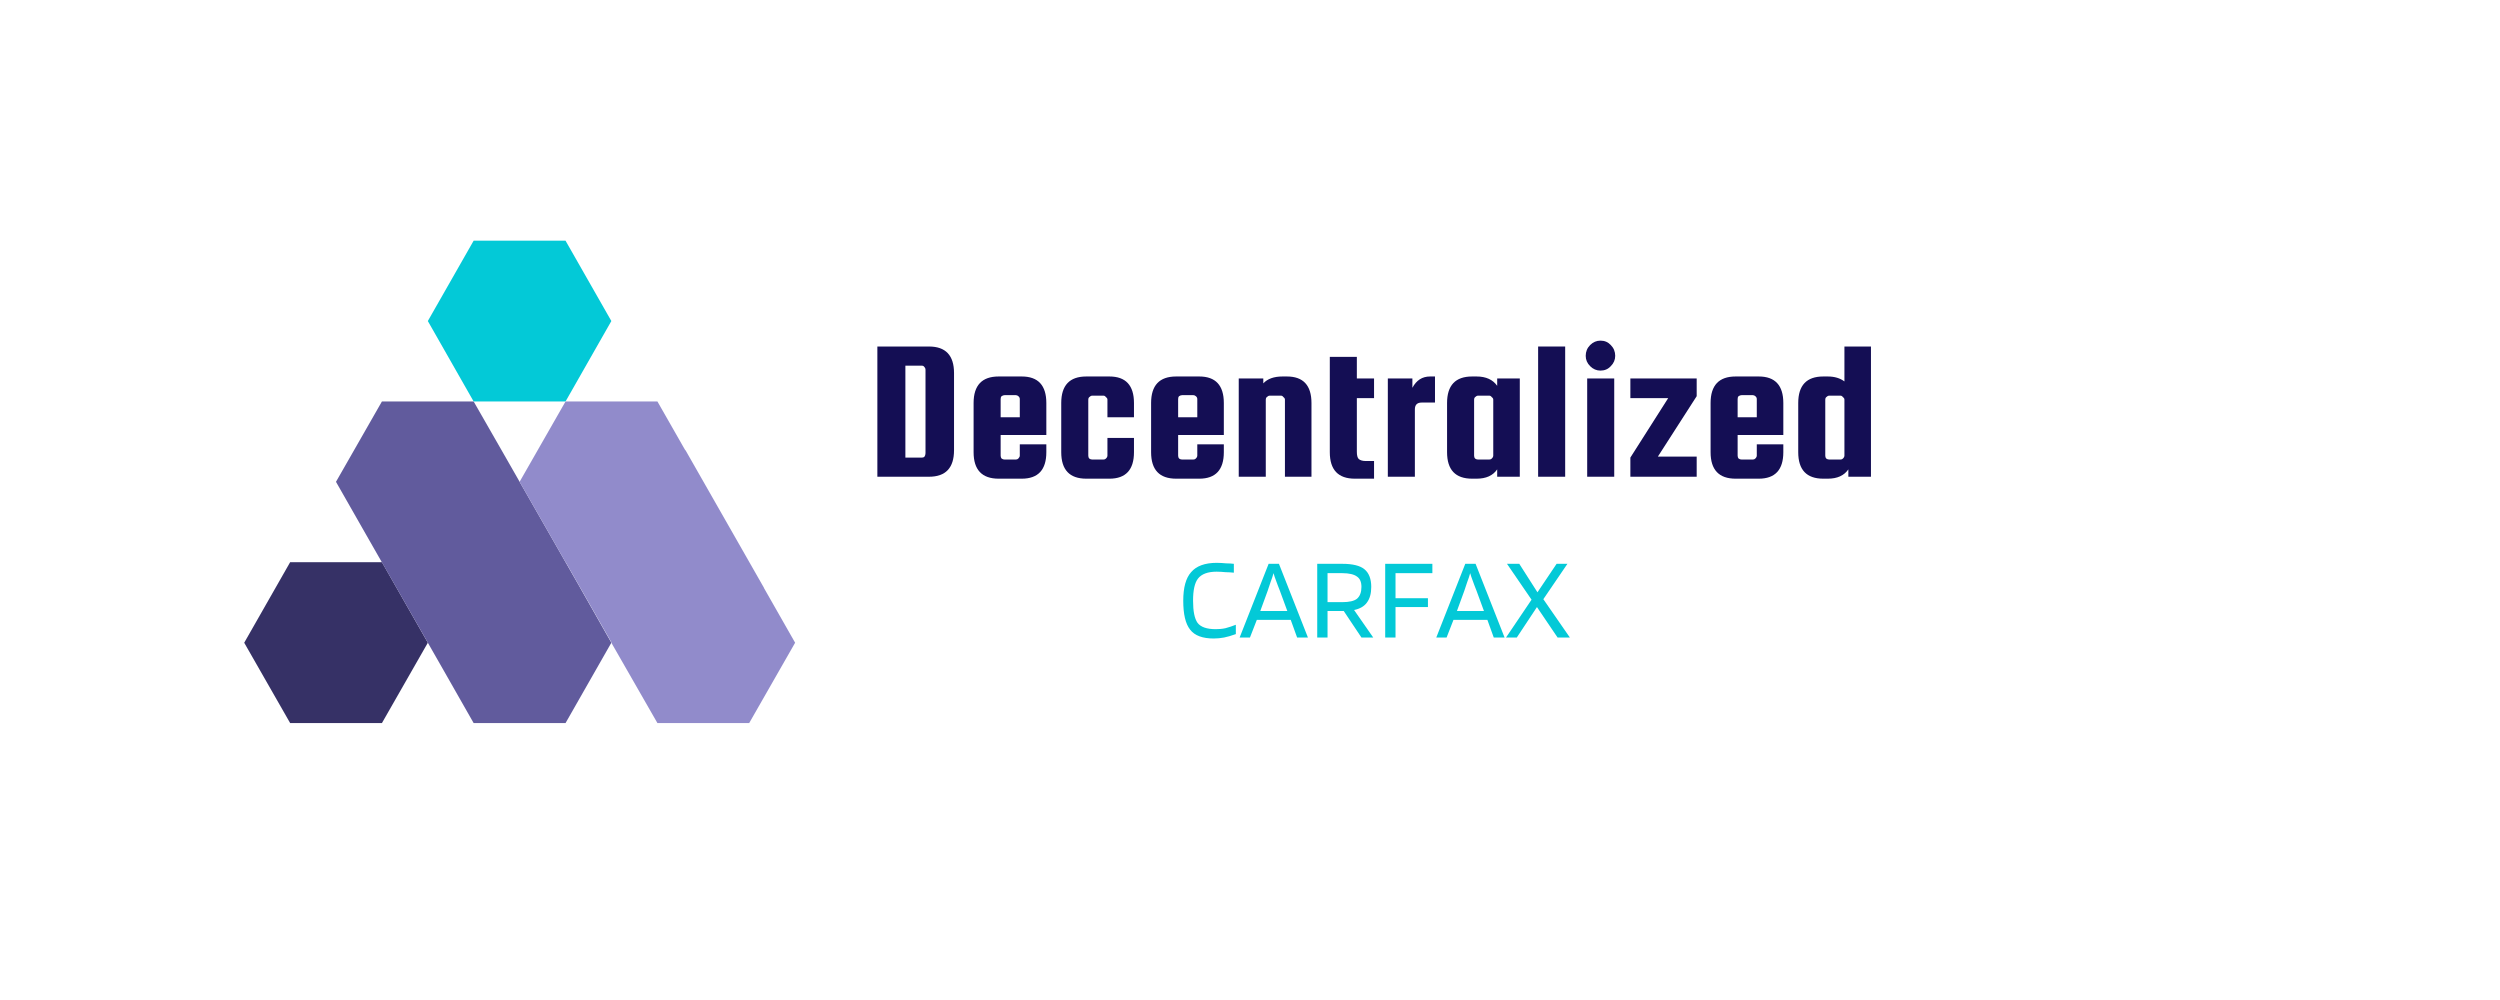
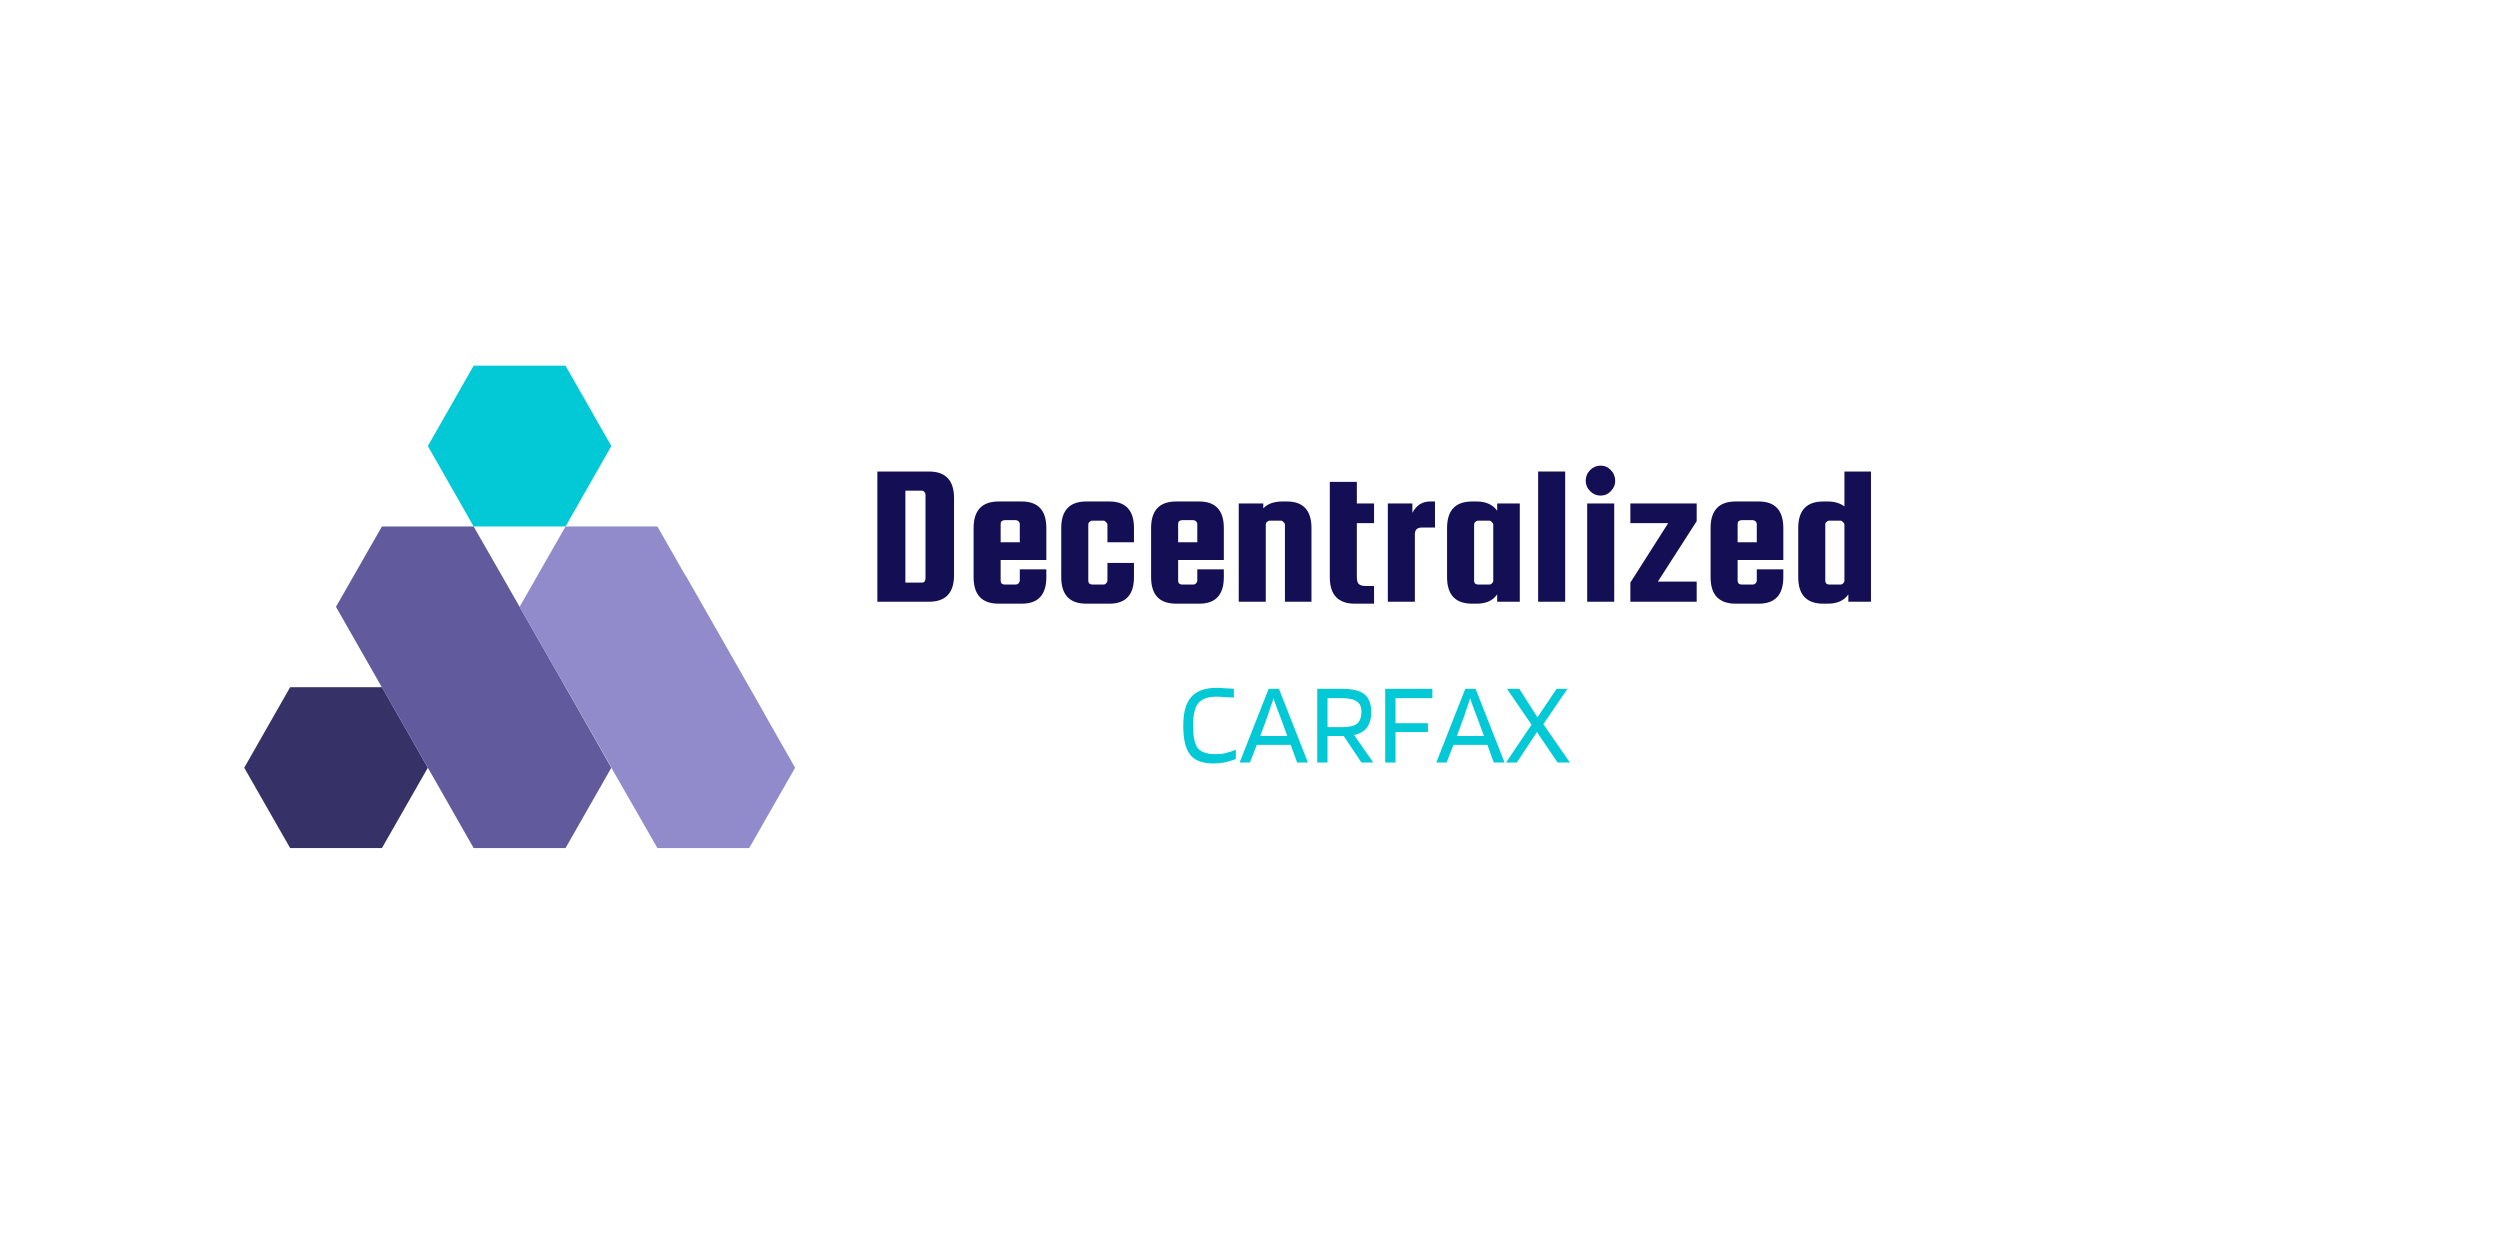
- <svg xmlns="http://www.w3.org/2000/svg" width="250" zoomAndPan="magnify" viewBox="0 0 79.5 30" height="100" preserveAspectRatio="xMidYMid meet" version="1.0">
+ <svg xmlns="http://www.w3.org/2000/svg" width="400" zoomAndPan="magnify" viewBox="0 0 79.5 30" height="200" preserveAspectRatio="xMidYMid meet" version="1.0">
  <defs>
    <g />
    <clipPath id="id1">
      <path d="M 13 6.754 L 20 6.754 L 20 12 L 13 12 Z M 13 6.754 " clip-rule="nonzero" />
    </clipPath>
    <clipPath id="id2">
      <path d="M 7.766 16.973 L 13.633 16.973 L 13.633 22.094 L 7.766 22.094 Z M 7.766 16.973 " clip-rule="nonzero" />
    </clipPath>
    <clipPath id="id3">
      <path d="M 10.645 11.863 L 19.449 11.863 L 19.449 22.094 L 10.645 22.094 Z M 10.645 11.863 " clip-rule="nonzero" />
    </clipPath>
    <clipPath id="id4">
      <path d="M 16.512 11.863 L 25.285 11.863 L 25.285 22.094 L 16.512 22.094 Z M 16.512 11.863 " clip-rule="nonzero" />
    </clipPath>
  </defs>
  <g clip-path="url(#id1)">
    <path fill="#03c9d7" d="M 17.984 6.754 L 15.062 6.754 L 13.605 9.309 L 15.062 11.867 L 17.984 11.867 L 19.441 9.309 L 17.984 6.754 " fill-opacity="1" fill-rule="nonzero" />
  </g>
  <g clip-path="url(#id2)">
    <path fill="#363166" d="M 12.145 16.977 L 9.227 16.977 L 7.766 19.539 L 9.227 22.094 L 12.145 22.094 L 13.605 19.539 L 12.145 16.977 " fill-opacity="1" fill-rule="nonzero" />
  </g>
  <g clip-path="url(#id3)">
    <path fill="#615b9d" d="M 18.523 17.922 L 18.426 17.75 L 17.984 16.977 L 16.02 13.539 L 15.062 11.867 L 12.145 11.867 L 10.684 14.422 L 11.664 16.141 L 14.074 20.359 L 15.062 22.094 L 17.984 22.094 L 19.441 19.539 L 18.523 17.922 " fill-opacity="1" fill-rule="nonzero" />
  </g>
  <g clip-path="url(#id4)">
    <path fill="#918bcb" d="M 24.293 17.797 L 24.297 17.797 L 21.797 13.414 L 21.789 13.414 L 20.906 11.867 L 17.984 11.867 L 16.523 14.422 L 17.984 16.977 L 17.988 16.977 L 19.445 19.531 L 19.441 19.539 L 20.906 22.094 L 23.824 22.094 L 25.285 19.539 L 24.293 17.797 " fill-opacity="1" fill-rule="nonzero" />
  </g>
  <g fill="#140e54" fill-opacity="1">
    <g transform="translate(27.57213, 14.26014)">
      <g>
        <path d="M 1.969 -4.141 C 2.5 -4.141 2.766 -3.859 2.766 -3.297 L 2.766 -0.844 C 2.766 -0.281 2.5 0 1.969 0 L 0.328 0 L 0.328 -4.141 Z M 1.859 -0.75 L 1.859 -3.406 C 1.859 -3.438 1.848 -3.461 1.828 -3.484 C 1.805 -3.516 1.781 -3.531 1.75 -3.531 L 1.219 -3.531 L 1.219 -0.609 L 1.75 -0.609 C 1.781 -0.609 1.805 -0.617 1.828 -0.641 C 1.848 -0.672 1.859 -0.707 1.859 -0.75 Z M 1.859 -0.75 " />
      </g>
    </g>
  </g>
  <g fill="#140e54" fill-opacity="1">
    <g transform="translate(30.67945, 14.26014)">
      <g>
        <path d="M 1.812 -3.188 C 2.332 -3.188 2.594 -2.906 2.594 -2.344 L 2.594 -1.328 L 1.141 -1.328 L 1.141 -0.672 C 1.141 -0.641 1.148 -0.609 1.172 -0.578 C 1.203 -0.555 1.234 -0.547 1.266 -0.547 L 1.625 -0.547 C 1.656 -0.547 1.68 -0.555 1.703 -0.578 C 1.734 -0.609 1.75 -0.641 1.75 -0.672 L 1.75 -1.031 L 2.594 -1.031 L 2.594 -0.781 C 2.594 -0.219 2.332 0.062 1.812 0.062 L 1.078 0.062 C 0.547 0.062 0.281 -0.219 0.281 -0.781 L 0.281 -2.344 C 0.281 -2.906 0.547 -3.188 1.078 -3.188 Z M 1.141 -1.891 L 1.75 -1.891 L 1.75 -2.469 C 1.75 -2.508 1.734 -2.539 1.703 -2.562 C 1.68 -2.582 1.656 -2.594 1.625 -2.594 L 1.266 -2.594 C 1.234 -2.594 1.203 -2.582 1.172 -2.562 C 1.148 -2.539 1.141 -2.508 1.141 -2.469 Z M 1.141 -1.891 " />
      </g>
    </g>
  </g>
  <g fill="#140e54" fill-opacity="1">
    <g transform="translate(33.46643, 14.26014)">
      <g>
        <path d="M 2.594 -1.891 L 1.75 -1.891 L 1.75 -2.453 C 1.75 -2.484 1.734 -2.508 1.703 -2.531 C 1.68 -2.562 1.656 -2.578 1.625 -2.578 L 1.266 -2.578 C 1.234 -2.578 1.203 -2.562 1.172 -2.531 C 1.148 -2.508 1.141 -2.484 1.141 -2.453 L 1.141 -0.672 C 1.141 -0.641 1.148 -0.609 1.172 -0.578 C 1.203 -0.555 1.234 -0.547 1.266 -0.547 L 1.625 -0.547 C 1.656 -0.547 1.68 -0.555 1.703 -0.578 C 1.734 -0.609 1.75 -0.641 1.75 -0.672 L 1.75 -1.234 L 2.594 -1.234 L 2.594 -0.781 C 2.594 -0.219 2.332 0.062 1.812 0.062 L 1.078 0.062 C 0.547 0.062 0.281 -0.219 0.281 -0.781 L 0.281 -2.344 C 0.281 -2.906 0.547 -3.188 1.078 -3.188 L 1.812 -3.188 C 2.332 -3.188 2.594 -2.906 2.594 -2.344 Z M 2.594 -1.891 " />
      </g>
    </g>
  </g>
  <g fill="#140e54" fill-opacity="1">
    <g transform="translate(36.32389, 14.26014)">
      <g>
        <path d="M 1.812 -3.188 C 2.332 -3.188 2.594 -2.906 2.594 -2.344 L 2.594 -1.328 L 1.141 -1.328 L 1.141 -0.672 C 1.141 -0.641 1.148 -0.609 1.172 -0.578 C 1.203 -0.555 1.234 -0.547 1.266 -0.547 L 1.625 -0.547 C 1.656 -0.547 1.68 -0.555 1.703 -0.578 C 1.734 -0.609 1.75 -0.641 1.75 -0.672 L 1.75 -1.031 L 2.594 -1.031 L 2.594 -0.781 C 2.594 -0.219 2.332 0.062 1.812 0.062 L 1.078 0.062 C 0.547 0.062 0.281 -0.219 0.281 -0.781 L 0.281 -2.344 C 0.281 -2.906 0.547 -3.188 1.078 -3.188 Z M 1.141 -1.891 L 1.75 -1.891 L 1.75 -2.469 C 1.75 -2.508 1.734 -2.539 1.703 -2.562 C 1.68 -2.582 1.656 -2.594 1.625 -2.594 L 1.266 -2.594 C 1.234 -2.594 1.203 -2.582 1.172 -2.562 C 1.148 -2.539 1.141 -2.508 1.141 -2.469 Z M 1.141 -1.891 " />
      </g>
    </g>
  </g>
  <g fill="#140e54" fill-opacity="1">
    <g transform="translate(39.11087, 14.26014)">
      <g>
        <path d="M 1.141 0 L 0.281 0 L 0.281 -3.125 L 1.062 -3.125 L 1.062 -2.969 C 1.195 -3.113 1.398 -3.188 1.672 -3.188 L 1.812 -3.188 C 2.332 -3.188 2.594 -2.906 2.594 -2.344 L 2.594 0 L 1.75 0 L 1.75 -2.453 C 1.75 -2.484 1.734 -2.508 1.703 -2.531 C 1.68 -2.562 1.656 -2.578 1.625 -2.578 L 1.266 -2.578 C 1.234 -2.578 1.203 -2.562 1.172 -2.531 C 1.148 -2.508 1.141 -2.484 1.141 -2.453 Z M 1.141 0 " />
      </g>
    </g>
  </g>
  <g fill="#140e54" fill-opacity="1">
    <g transform="translate(42.00676, 14.26014)">
      <g>
        <path d="M 1.422 -0.5 L 1.688 -0.5 L 1.688 0.062 L 1.078 0.062 C 0.547 0.062 0.281 -0.219 0.281 -0.781 L 0.281 -3.812 L 1.141 -3.812 L 1.141 -3.125 L 1.688 -3.125 L 1.688 -2.5 L 1.141 -2.5 L 1.141 -0.797 C 1.141 -0.68 1.16 -0.602 1.203 -0.562 C 1.254 -0.52 1.328 -0.5 1.422 -0.5 Z M 1.422 -0.5 " />
      </g>
    </g>
  </g>
  <g fill="#140e54" fill-opacity="1">
    <g transform="translate(43.85193, 14.26014)">
      <g>
        <path d="M 1.625 -3.188 L 1.781 -3.188 L 1.781 -2.359 L 1.359 -2.359 C 1.211 -2.359 1.141 -2.285 1.141 -2.141 L 1.141 0 L 0.281 0 L 0.281 -3.125 L 1.062 -3.125 L 1.062 -2.828 C 1.188 -3.066 1.375 -3.188 1.625 -3.188 Z M 1.625 -3.188 " />
      </g>
    </g>
  </g>
  <g fill="#140e54" fill-opacity="1">
    <g transform="translate(45.73555, 14.26014)">
      <g>
        <path d="M 1.875 -3.125 L 2.594 -3.125 L 2.594 0 L 1.875 0 L 1.875 -0.234 C 1.738 -0.035 1.52 0.062 1.219 0.062 L 1.078 0.062 C 0.547 0.062 0.281 -0.219 0.281 -0.781 L 0.281 -2.344 C 0.281 -2.906 0.547 -3.188 1.078 -3.188 L 1.219 -3.188 C 1.52 -3.188 1.738 -3.086 1.875 -2.891 Z M 1.75 -0.672 L 1.75 -2.453 C 1.75 -2.484 1.734 -2.508 1.703 -2.531 C 1.68 -2.562 1.656 -2.578 1.625 -2.578 L 1.266 -2.578 C 1.234 -2.578 1.203 -2.562 1.172 -2.531 C 1.148 -2.508 1.141 -2.484 1.141 -2.453 L 1.141 -0.672 C 1.141 -0.641 1.148 -0.609 1.172 -0.578 C 1.203 -0.555 1.234 -0.547 1.266 -0.547 L 1.625 -0.547 C 1.656 -0.547 1.68 -0.555 1.703 -0.578 C 1.734 -0.609 1.75 -0.641 1.75 -0.672 Z M 1.75 -0.672 " />
      </g>
    </g>
  </g>
  <g fill="#140e54" fill-opacity="1">
    <g transform="translate(48.63144, 14.26014)">
      <g>
        <path d="M 1.141 0 L 0.281 0 L 0.281 -4.141 L 1.141 -4.141 Z M 1.141 0 " />
      </g>
    </g>
  </g>
  <g fill="#140e54" fill-opacity="1">
    <g transform="translate(50.06658, 14.26014)">
      <g>
        <path d="M 1.156 -3.516 C 1.07 -3.422 0.961 -3.375 0.828 -3.375 C 0.703 -3.375 0.594 -3.422 0.5 -3.516 C 0.406 -3.609 0.359 -3.719 0.359 -3.844 C 0.359 -3.977 0.406 -4.094 0.5 -4.188 C 0.594 -4.281 0.703 -4.328 0.828 -4.328 C 0.961 -4.328 1.07 -4.281 1.156 -4.188 C 1.25 -4.094 1.297 -3.977 1.297 -3.844 C 1.297 -3.719 1.25 -3.609 1.156 -3.516 Z M 0.406 0 L 0.406 -3.125 L 1.266 -3.125 L 1.266 0 Z M 0.406 0 " />
      </g>
    </g>
  </g>
  <g fill="#140e54" fill-opacity="1">
    <g transform="translate(51.64266, 14.26014)">
      <g>
        <path d="M 1.078 -0.641 L 2.312 -0.641 L 2.312 0 L 0.203 0 L 0.203 -0.609 L 1.406 -2.5 L 0.203 -2.5 L 0.203 -3.125 L 2.312 -3.125 L 2.312 -2.562 Z M 1.078 -0.641 " />
      </g>
    </g>
  </g>
  <g fill="#140e54" fill-opacity="1">
    <g transform="translate(54.11571, 14.26014)">
      <g>
        <path d="M 1.812 -3.188 C 2.332 -3.188 2.594 -2.906 2.594 -2.344 L 2.594 -1.328 L 1.141 -1.328 L 1.141 -0.672 C 1.141 -0.641 1.148 -0.609 1.172 -0.578 C 1.203 -0.555 1.234 -0.547 1.266 -0.547 L 1.625 -0.547 C 1.656 -0.547 1.68 -0.555 1.703 -0.578 C 1.734 -0.609 1.75 -0.641 1.75 -0.672 L 1.75 -1.031 L 2.594 -1.031 L 2.594 -0.781 C 2.594 -0.219 2.332 0.062 1.812 0.062 L 1.078 0.062 C 0.547 0.062 0.281 -0.219 0.281 -0.781 L 0.281 -2.344 C 0.281 -2.906 0.547 -3.188 1.078 -3.188 Z M 1.141 -1.891 L 1.75 -1.891 L 1.75 -2.469 C 1.75 -2.508 1.734 -2.539 1.703 -2.562 C 1.68 -2.582 1.656 -2.594 1.625 -2.594 L 1.266 -2.594 C 1.234 -2.594 1.203 -2.582 1.172 -2.562 C 1.148 -2.539 1.141 -2.508 1.141 -2.469 Z M 1.141 -1.891 " />
      </g>
    </g>
  </g>
  <g fill="#140e54" fill-opacity="1">
    <g transform="translate(56.90269, 14.26014)">
      <g>
        <path d="M 1.219 -3.188 C 1.438 -3.188 1.613 -3.133 1.75 -3.031 L 1.75 -4.141 L 2.594 -4.141 L 2.594 0 L 1.875 0 L 1.875 -0.234 C 1.738 -0.035 1.52 0.062 1.219 0.062 L 1.078 0.062 C 0.547 0.062 0.281 -0.219 0.281 -0.781 L 0.281 -2.344 C 0.281 -2.906 0.547 -3.188 1.078 -3.188 Z M 1.75 -0.672 L 1.75 -2.453 C 1.75 -2.484 1.734 -2.508 1.703 -2.531 C 1.68 -2.562 1.656 -2.578 1.625 -2.578 L 1.266 -2.578 C 1.234 -2.578 1.203 -2.562 1.172 -2.531 C 1.148 -2.508 1.141 -2.484 1.141 -2.453 L 1.141 -0.672 C 1.141 -0.641 1.148 -0.609 1.172 -0.578 C 1.203 -0.555 1.234 -0.547 1.266 -0.547 L 1.625 -0.547 C 1.656 -0.547 1.68 -0.555 1.703 -0.578 C 1.734 -0.609 1.75 -0.641 1.75 -0.672 Z M 1.75 -0.672 " />
      </g>
    </g>
  </g>
  <g fill="#03c9d7" fill-opacity="1">
    <g transform="translate(37.45544, 19.37337)">
      <g>
        <path d="M 1.203 -0.266 C 1.305 -0.266 1.41 -0.273 1.516 -0.297 C 1.629 -0.328 1.738 -0.363 1.844 -0.406 L 1.844 -0.109 C 1.695 -0.055 1.57 -0.02 1.469 0 C 1.363 0.02 1.254 0.031 1.141 0.031 C 0.785 0.031 0.535 -0.062 0.391 -0.25 C 0.242 -0.438 0.172 -0.742 0.172 -1.172 C 0.172 -1.586 0.254 -1.891 0.422 -2.078 C 0.586 -2.273 0.859 -2.375 1.234 -2.375 C 1.348 -2.375 1.445 -2.367 1.531 -2.359 C 1.625 -2.359 1.707 -2.352 1.781 -2.344 L 1.781 -2.062 C 1.695 -2.07 1.609 -2.078 1.516 -2.078 C 1.43 -2.086 1.336 -2.094 1.234 -2.094 C 0.953 -2.094 0.754 -2.02 0.641 -1.875 C 0.535 -1.738 0.484 -1.504 0.484 -1.172 C 0.484 -0.836 0.531 -0.602 0.625 -0.469 C 0.727 -0.332 0.922 -0.266 1.203 -0.266 Z M 1.203 -0.266 " />
      </g>
    </g>
  </g>
  <g fill="#03c9d7" fill-opacity="1">
    <g transform="translate(39.38928, 19.37337)">
      <g>
        <path d="M 0.359 0 L 0.031 0 L 0.953 -2.344 L 1.281 -2.344 L 2.203 0 L 1.859 0 L 1.656 -0.562 L 0.578 -0.562 Z M 1.109 -2.047 C 1.086 -1.961 1.055 -1.867 1.016 -1.766 C 0.984 -1.672 0.953 -1.578 0.922 -1.484 L 0.688 -0.844 L 1.547 -0.844 L 1.312 -1.484 C 1.258 -1.617 1.219 -1.727 1.188 -1.812 C 1.156 -1.895 1.129 -1.973 1.109 -2.047 Z M 1.109 -2.047 " />
      </g>
    </g>
  </g>
  <g fill="#03c9d7" fill-opacity="1">
    <g transform="translate(41.62179, 19.37337)">
      <g>
        <path d="M 0.594 -0.844 L 0.594 0 L 0.266 0 L 0.266 -2.344 L 1.062 -2.344 C 1.395 -2.344 1.629 -2.285 1.766 -2.172 C 1.91 -2.055 1.984 -1.867 1.984 -1.609 C 1.984 -1.398 1.938 -1.234 1.844 -1.109 C 1.758 -0.992 1.625 -0.914 1.438 -0.875 L 2.047 0 L 1.672 0 L 1.109 -0.844 Z M 1.672 -1.609 C 1.672 -1.766 1.625 -1.875 1.531 -1.938 C 1.438 -2.008 1.281 -2.047 1.062 -2.047 L 0.594 -2.047 L 0.594 -1.125 L 1.062 -1.125 C 1.281 -1.125 1.438 -1.16 1.531 -1.234 C 1.625 -1.316 1.672 -1.441 1.672 -1.609 Z M 1.672 -1.609 " />
      </g>
    </g>
  </g>
  <g fill="#03c9d7" fill-opacity="1">
    <g transform="translate(43.78337, 19.37337)">
      <g>
        <path d="M 0.594 -0.969 L 0.594 0 L 0.266 0 L 0.266 -2.344 L 1.766 -2.344 L 1.766 -2.047 L 0.594 -2.047 L 0.594 -1.25 L 1.625 -1.25 L 1.625 -0.969 Z M 0.594 -0.969 " />
      </g>
    </g>
  </g>
  <g fill="#03c9d7" fill-opacity="1">
    <g transform="translate(45.64254, 19.37337)">
      <g>
        <path d="M 0.359 0 L 0.031 0 L 0.953 -2.344 L 1.281 -2.344 L 2.203 0 L 1.859 0 L 1.656 -0.562 L 0.578 -0.562 Z M 1.109 -2.047 C 1.086 -1.961 1.055 -1.867 1.016 -1.766 C 0.984 -1.672 0.953 -1.578 0.922 -1.484 L 0.688 -0.844 L 1.547 -0.844 L 1.312 -1.484 C 1.258 -1.617 1.219 -1.727 1.188 -1.812 C 1.156 -1.895 1.129 -1.973 1.109 -2.047 Z M 1.109 -2.047 " />
      </g>
    </g>
  </g>
  <g fill="#03c9d7" fill-opacity="1">
    <g transform="translate(47.87505, 19.37337)">
      <g>
        <path d="M 1.203 -1.219 L 2.047 0 L 1.656 0 L 1 -0.969 L 0.359 0 L 0.016 0 L 0.828 -1.203 L 0.047 -2.344 L 0.438 -2.344 L 1.016 -1.438 L 1.625 -2.344 L 1.969 -2.344 Z M 1.203 -1.219 " />
      </g>
    </g>
  </g>
</svg>
